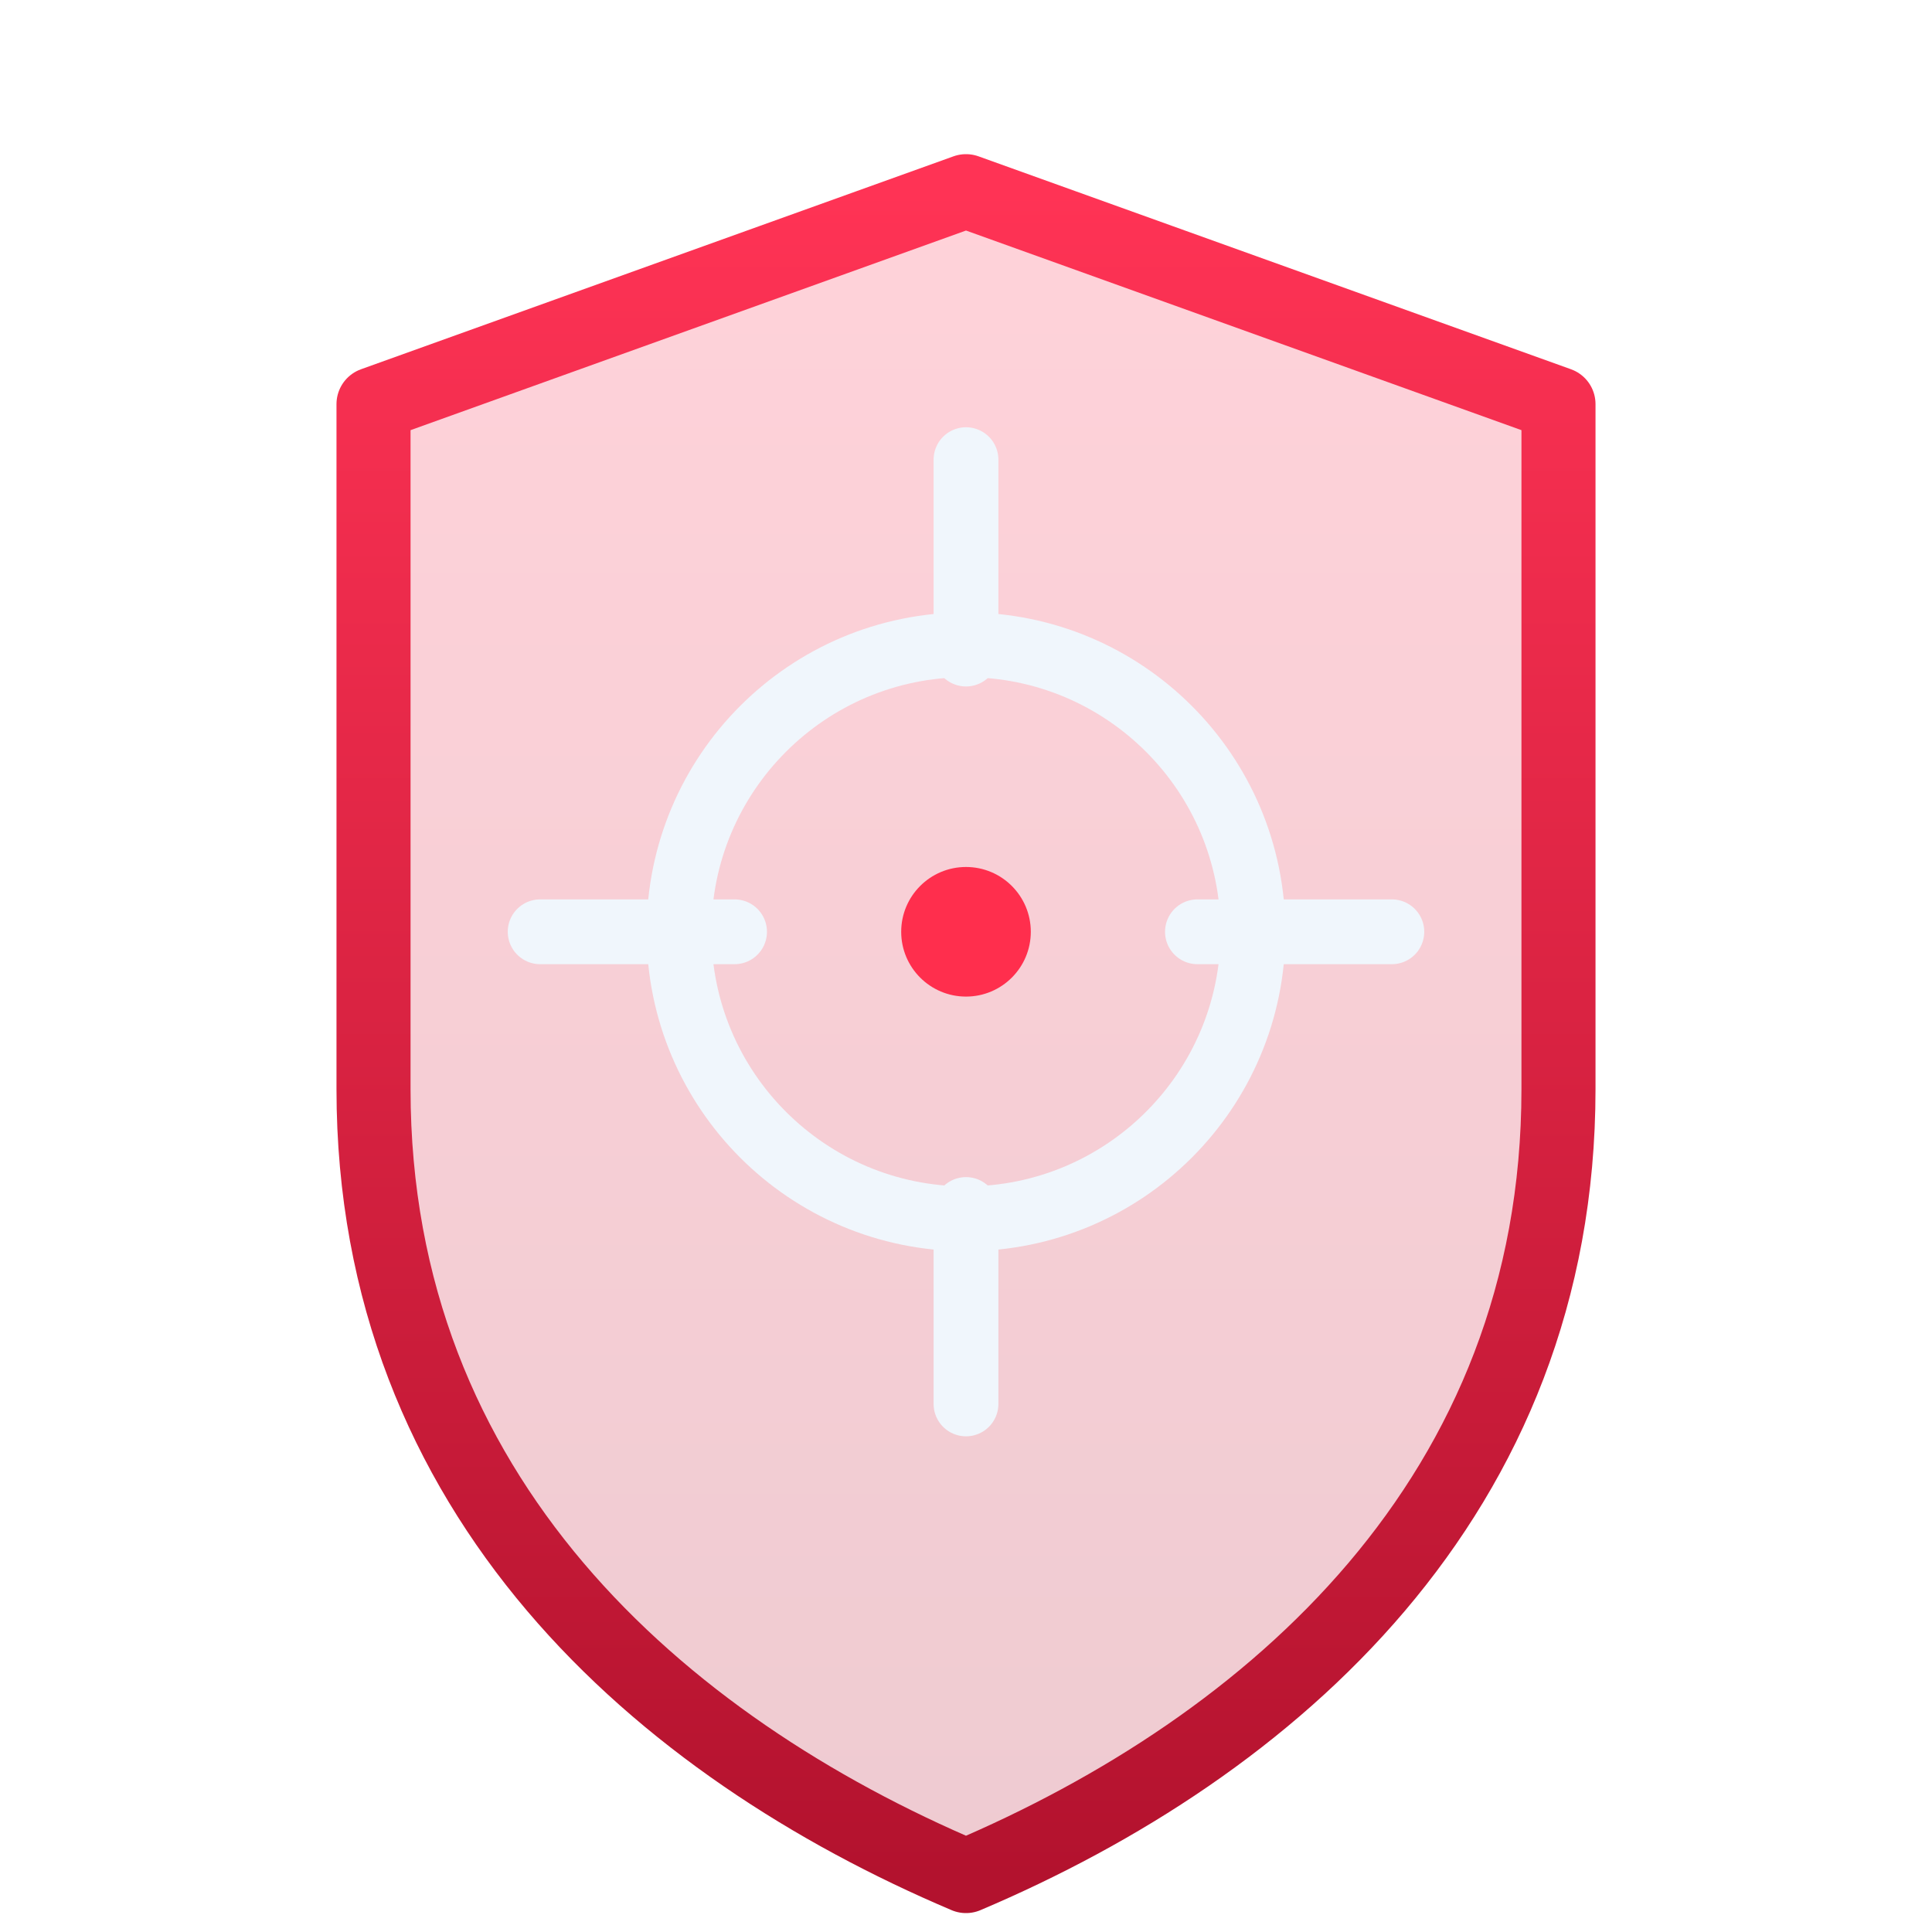
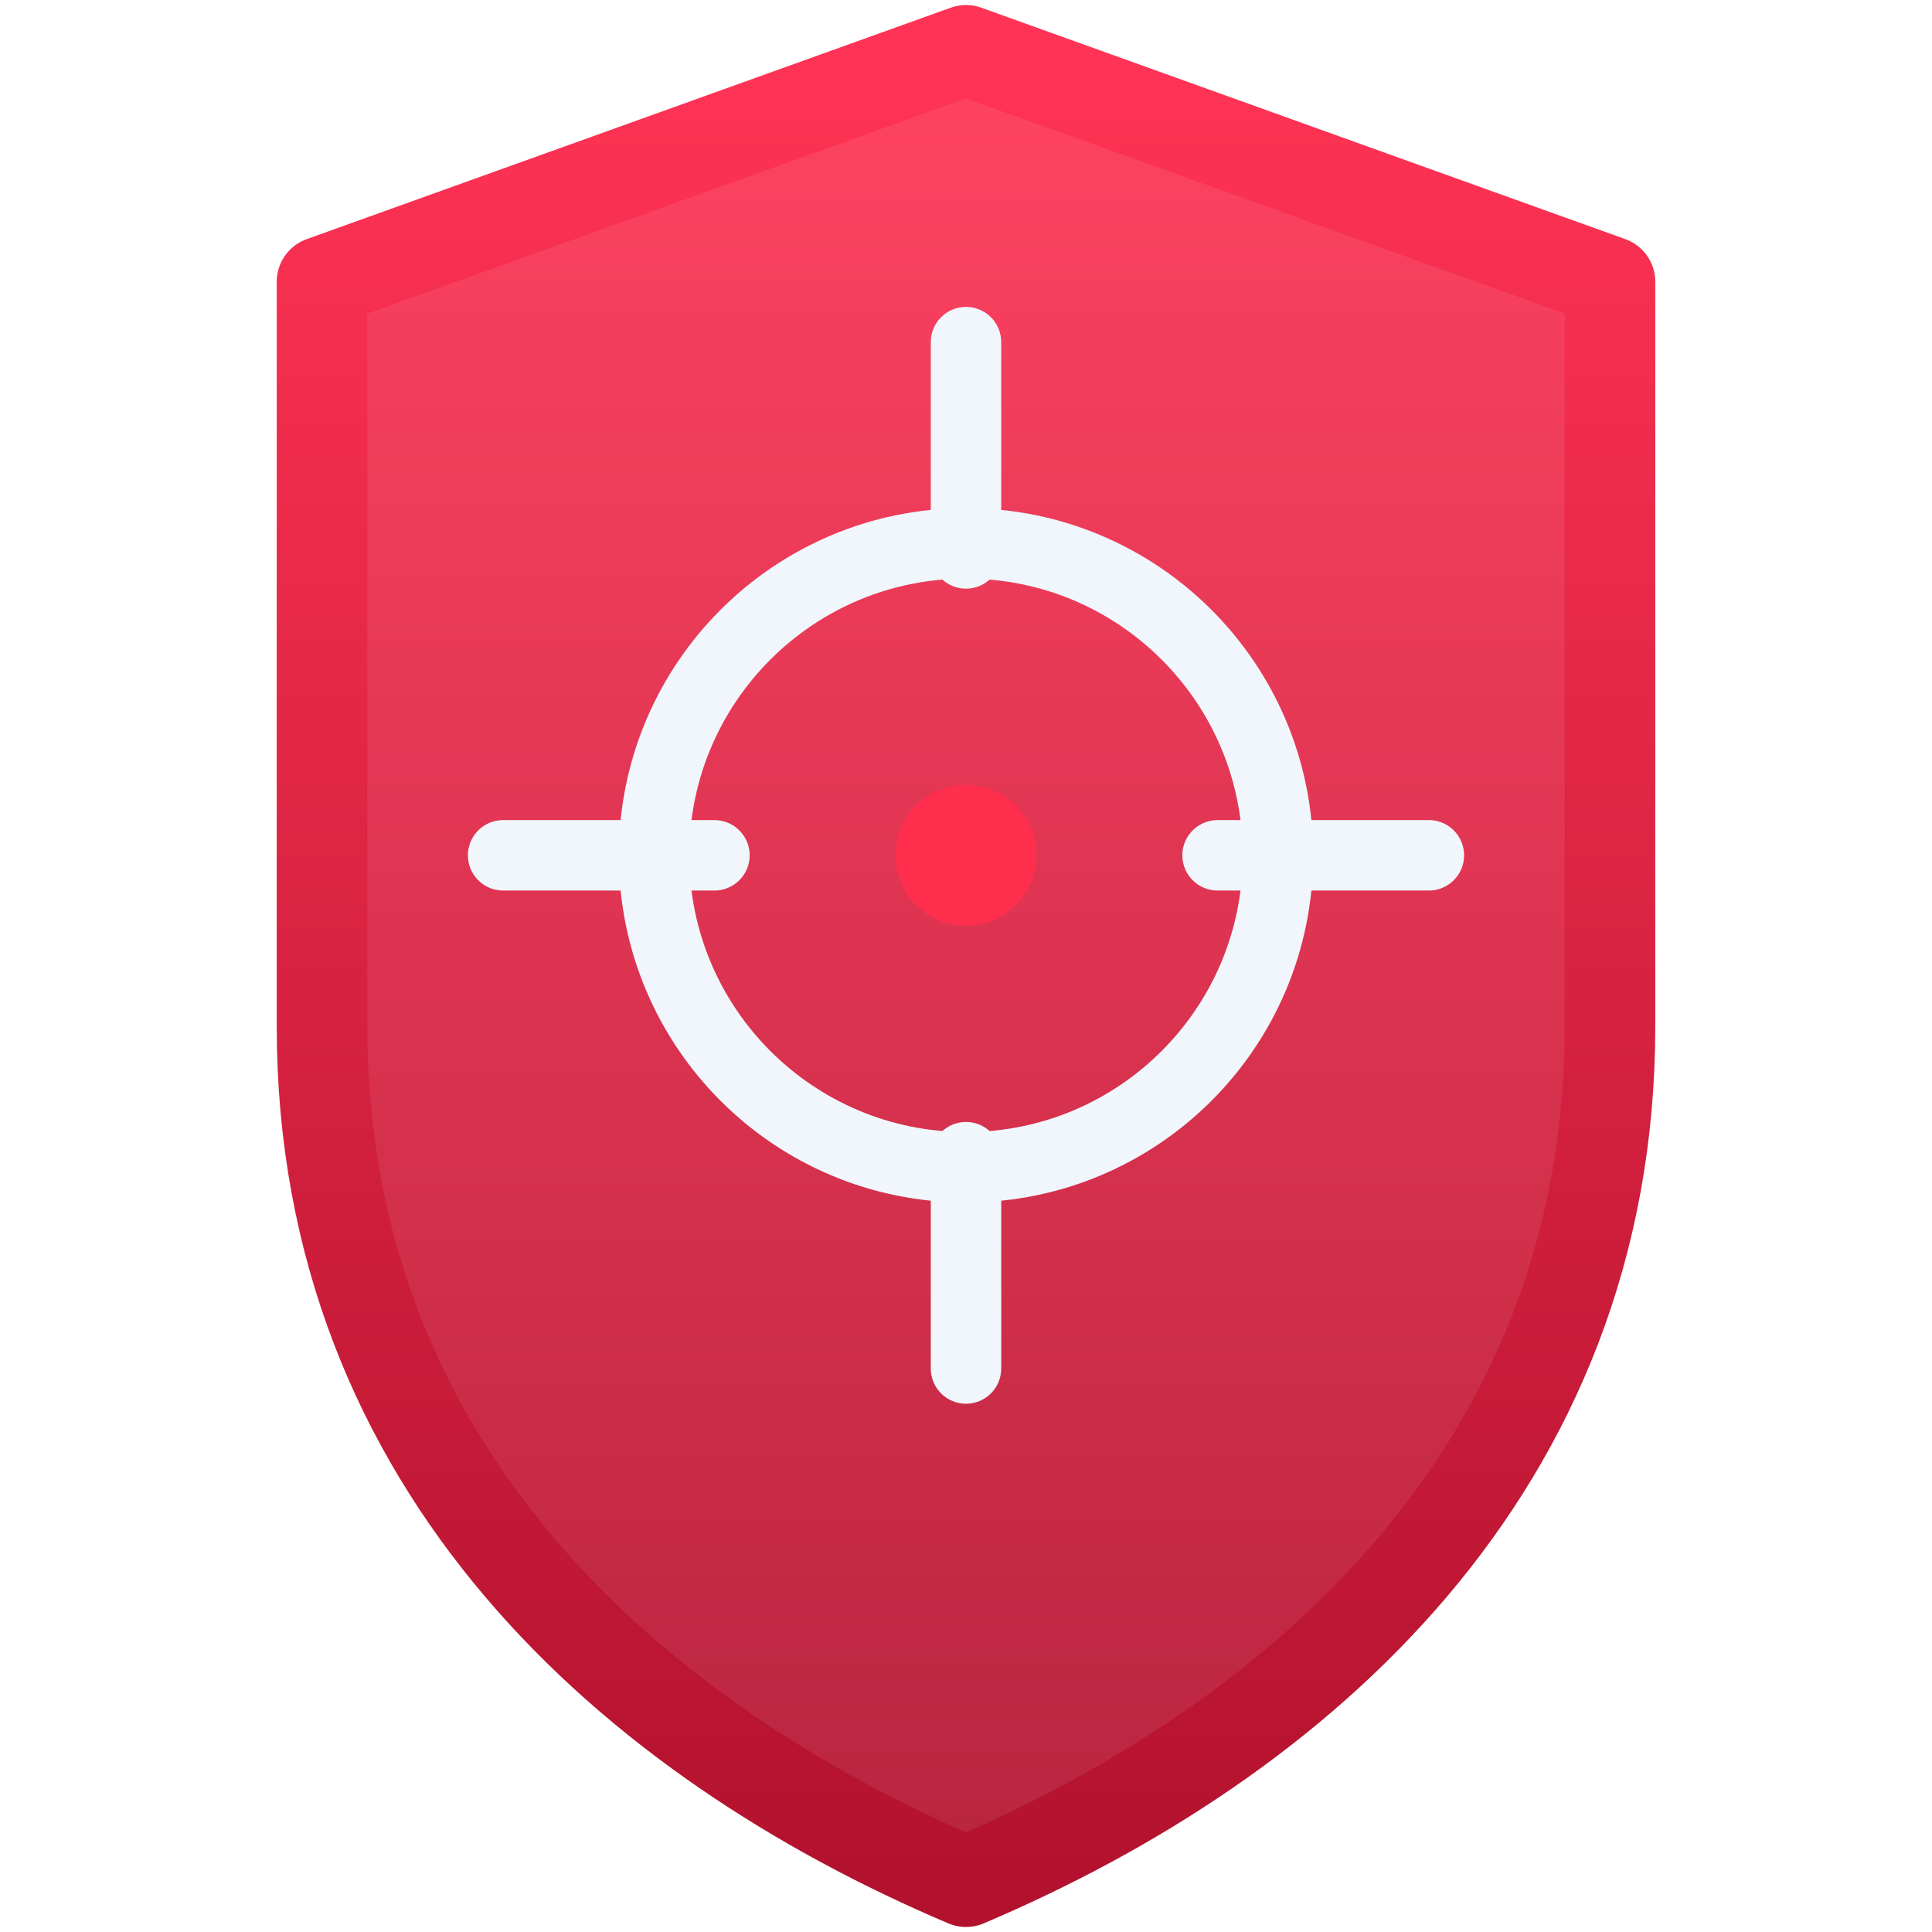
<svg xmlns="http://www.w3.org/2000/svg" width="48" height="48" viewBox="0 0 48 48">
  <defs>
    <linearGradient id="shield" x1="0" y1="0" x2="0" y2="1">
      <stop offset="0%" stop-color="#ff3355" />
      <stop offset="100%" stop-color="#b3122e" />
    </linearGradient>
  </defs>
-   <g transform="translate(24 22) scale(0.115)">
-     <path d="M0 -150 L128 -104 L128 44 C128 132 66 186 0 214 C-66 186 -128 132 -128 44 L-128 -104 Z" fill="url(#shield)" opacity="0.22" />
-     <path d="M0 -150 L128 -104 L128 44 C128 132 66 186 0 214 C-66 186 -128 132 -128 44 L-128 -104 Z" fill="none" stroke="url(#shield)" stroke-width="16" stroke-linejoin="round" />
+   <g transform="translate(24 20) scale(0.125)">
+     <path d="M0 -150 L128 -104 L128 44 C128 132 66 186 0 214 C-66 186 -128 132 -128 44 L-128 -104 Z" fill="url(#shield)" opacity="0.92" />
+     <path d="M0 -150 L128 -104 L128 44 C128 132 66 186 0 214 C-66 186 -128 132 -128 44 L-128 -104 Z" fill="none" stroke="url(#shield)" stroke-width="18" stroke-linejoin="round" />
    <circle cx="0" cy="10" r="62" fill="none" stroke="#f0f6fc" stroke-width="14" />
    <circle cx="0" cy="10" r="14" fill="#ff2e4d" />
    <g stroke="#f0f6fc" stroke-width="14" stroke-linecap="round">
      <path d="M0 -92 L0 -50" />
      <path d="M0 70 L0 112" />
      <path d="M-92 10 L-50 10" />
      <path d="M50 10 L92 10" />
    </g>
  </g>
</svg>
